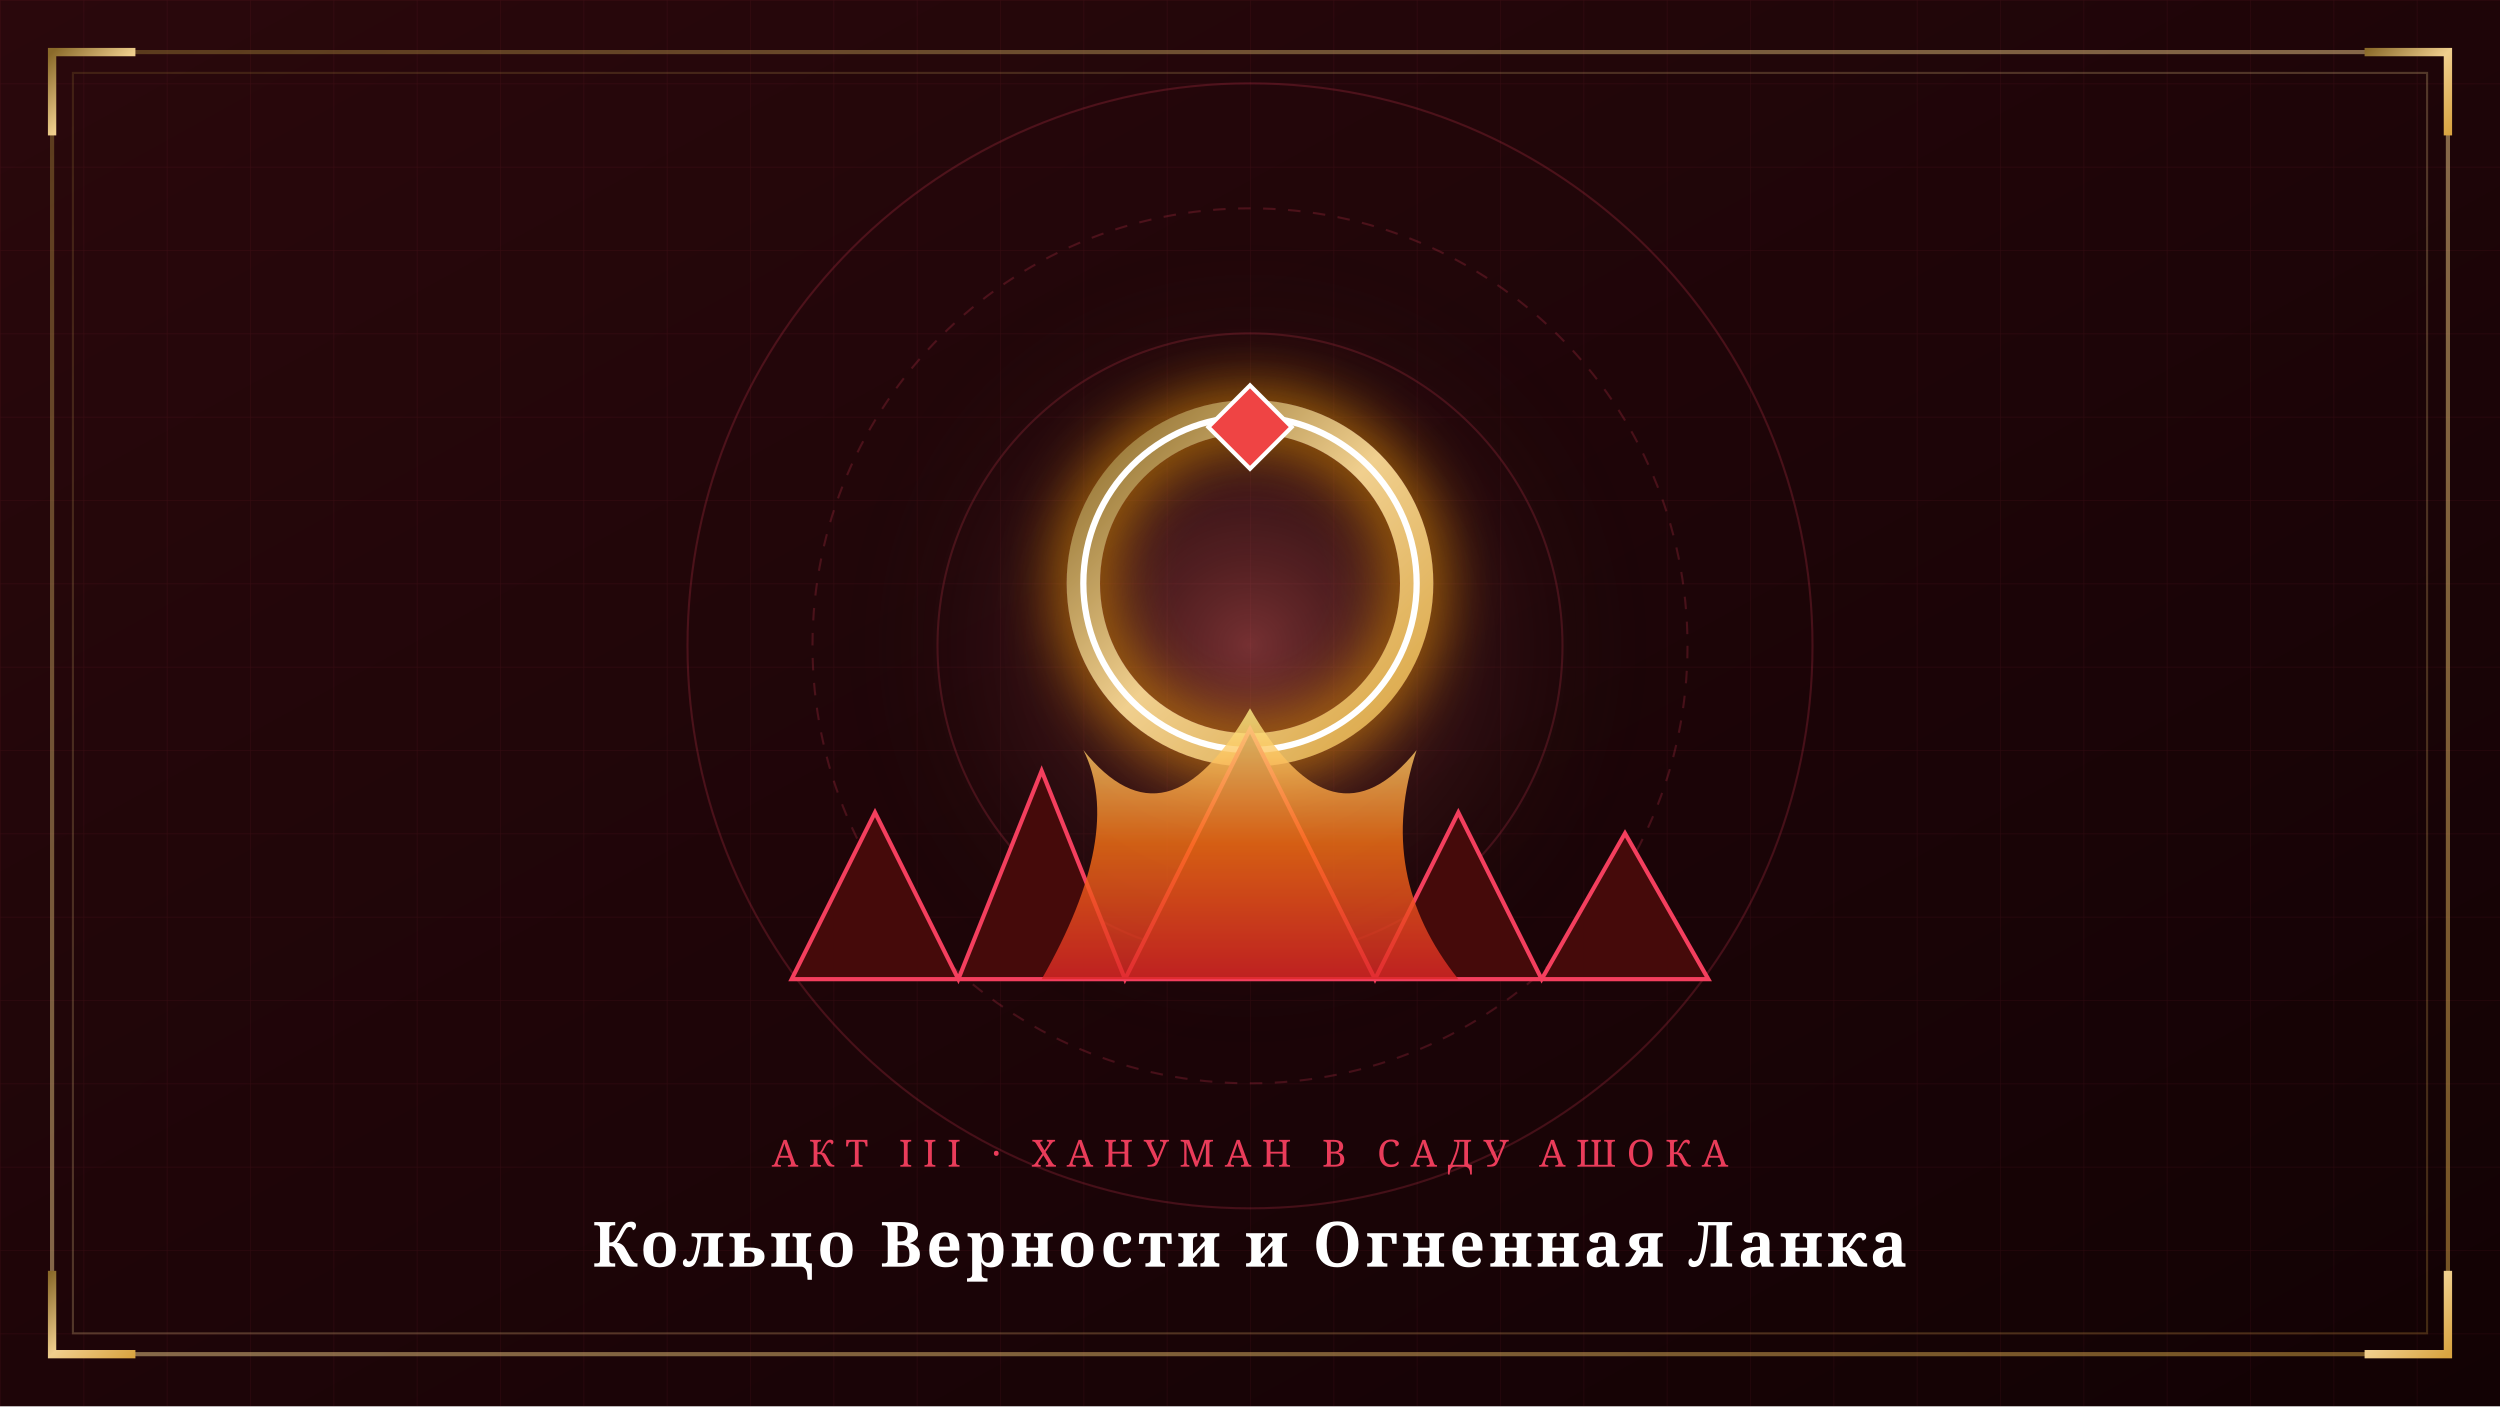
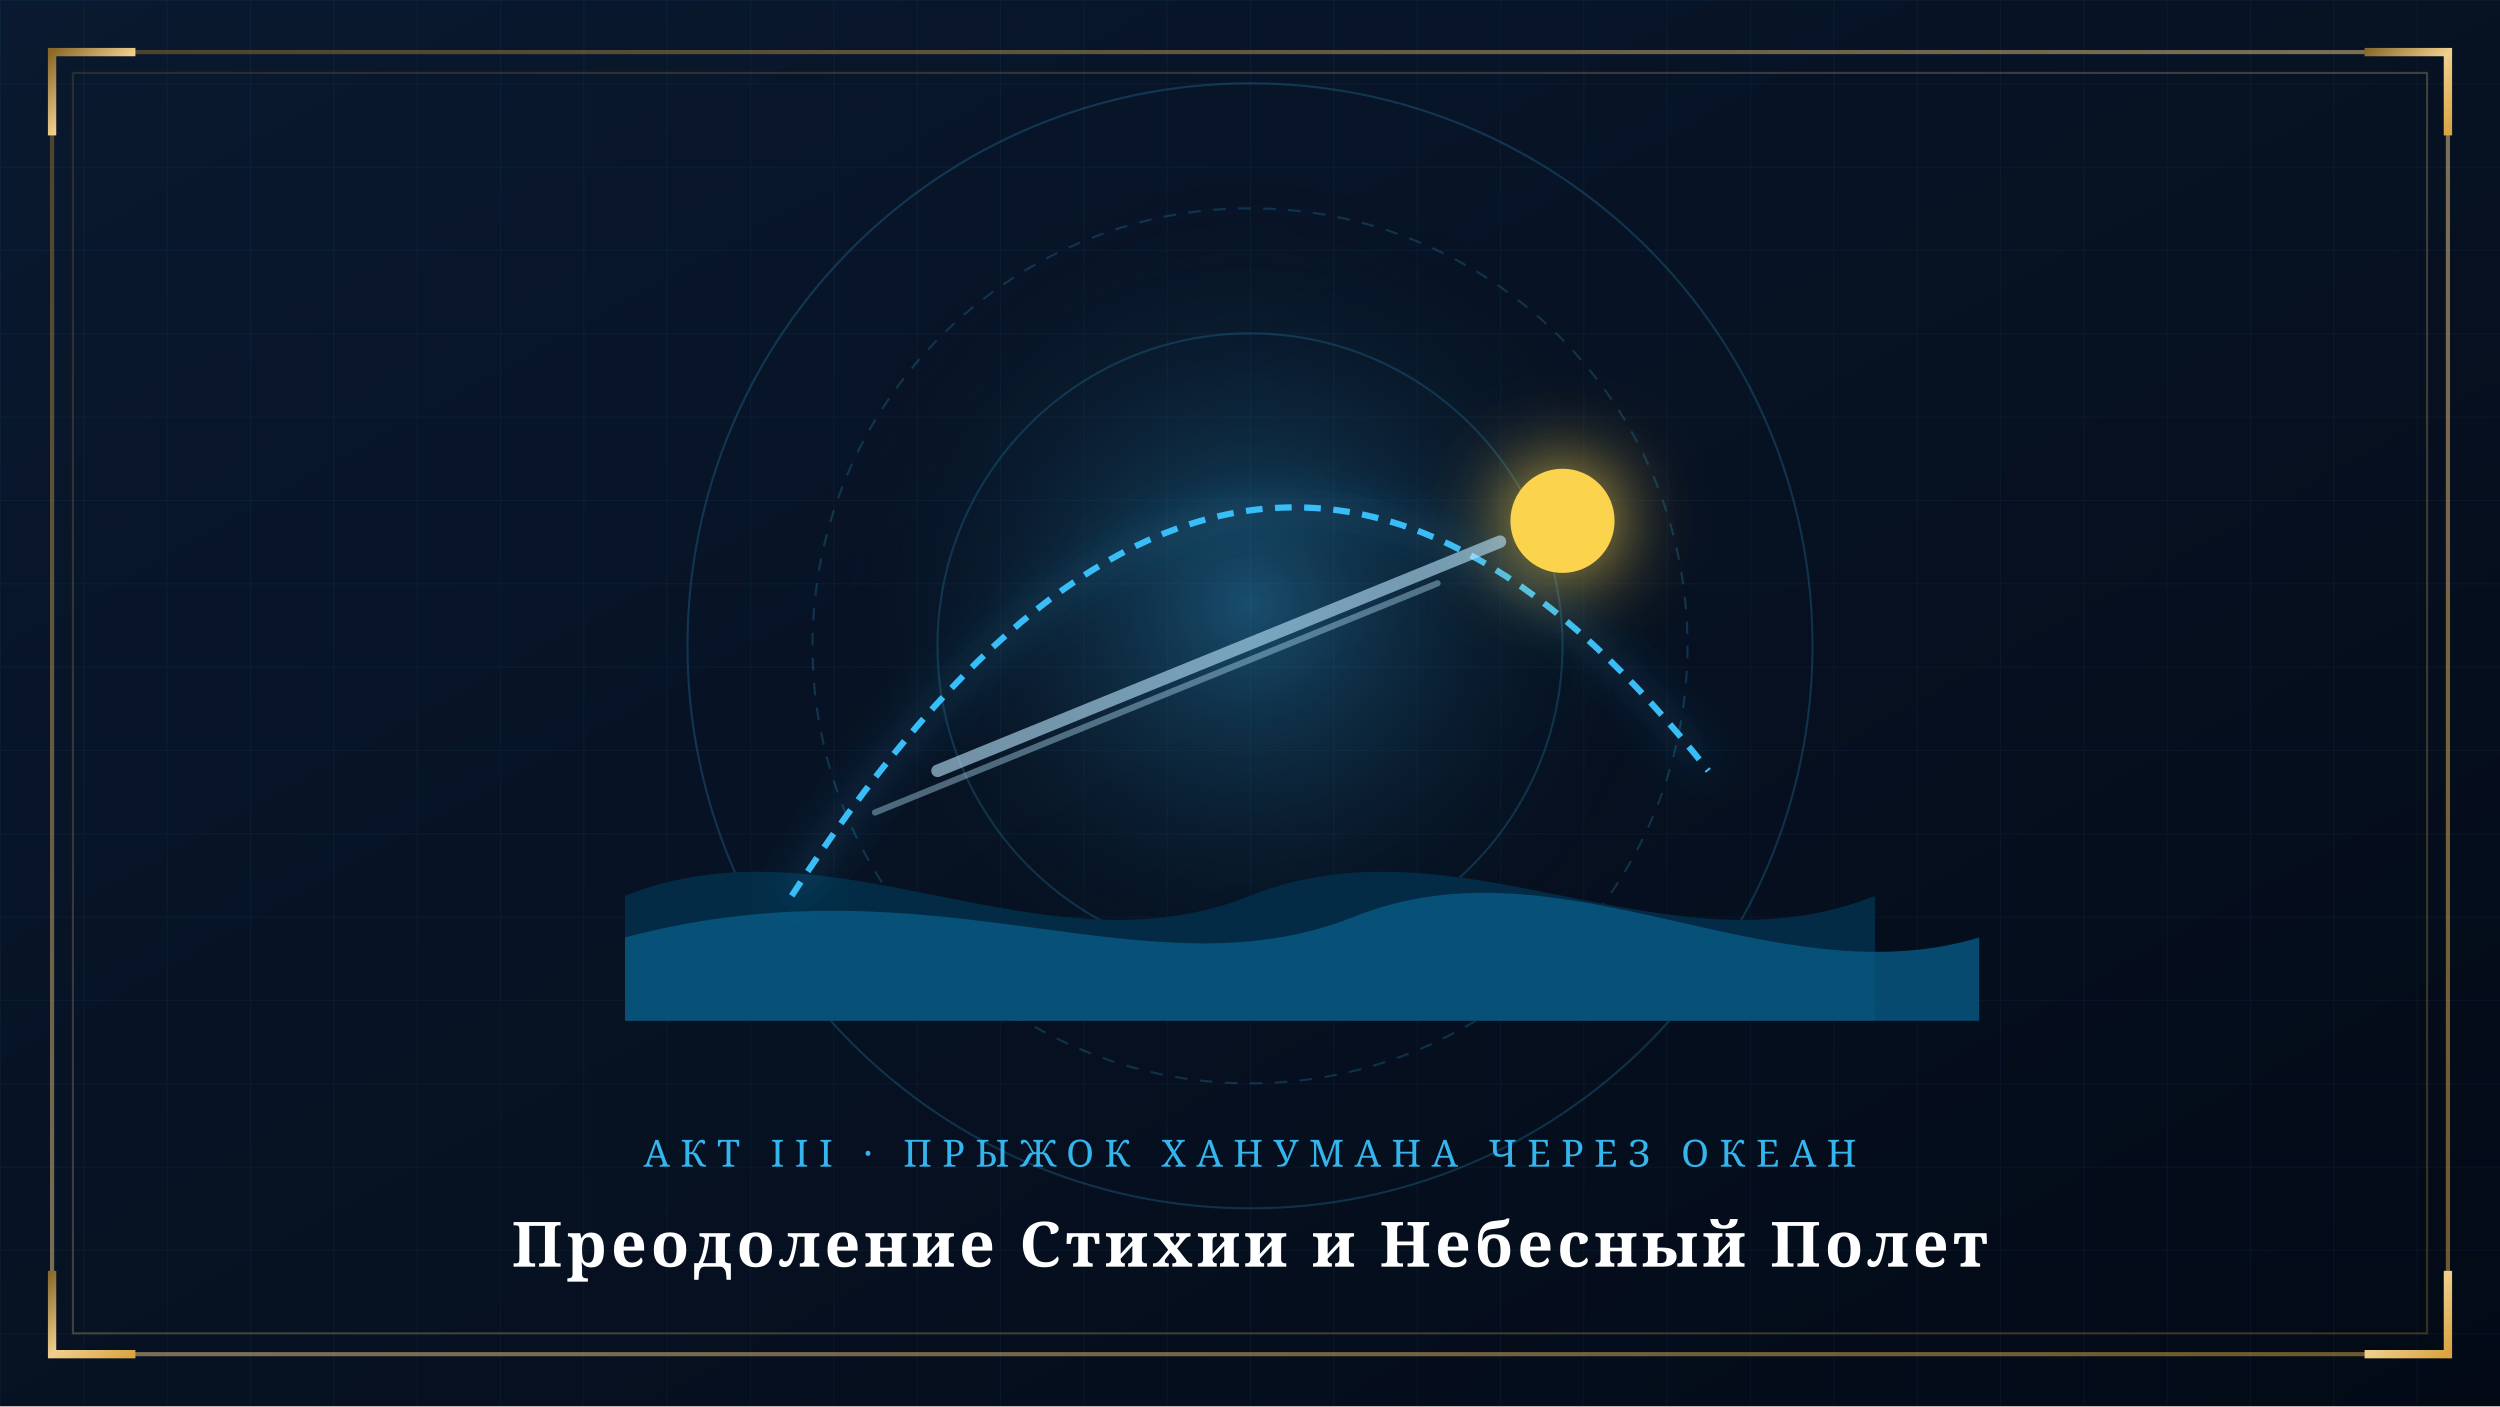
<svg xmlns="http://www.w3.org/2000/svg" viewBox="0 0 1200 675" width="1200" height="675">
  <defs>
    <linearGradient id="bgGrad" x1="0%" y1="0%" x2="100%" y2="100%">
-       <stop offset="0%" stop-color="#2a080c" />
-       <stop offset="100%" stop-color="#120204" />
+       <stop offset="0%" stop-color="#0a192f" />
+       <stop offset="100%" stop-color="#030a16" />
    </linearGradient>
    <radialGradient id="goldGlow" cx="50%" cy="50%" r="50%">
      <stop offset="0%" stop-color="#ffd880" stop-opacity="0.35" />
      <stop offset="100%" stop-color="#000000" stop-opacity="0" />
    </radialGradient>
    <radialGradient id="fireGlow" cx="50%" cy="50%" r="50%">
      <stop offset="0%" stop-color="#ff9900" stop-opacity="0.4" />
      <stop offset="100%" stop-color="#000000" stop-opacity="0" />
    </radialGradient>
    <radialGradient id="purpleGlow" cx="50%" cy="50%" r="50%">
      <stop offset="0%" stop-color="#c084fc" stop-opacity="0.35" />
      <stop offset="100%" stop-color="#000000" stop-opacity="0" />
    </radialGradient>
    <radialGradient id="blueGlow" cx="50%" cy="50%" r="50%">
      <stop offset="0%" stop-color="#38bdf8" stop-opacity="0.35" />
      <stop offset="100%" stop-color="#000000" stop-opacity="0" />
    </radialGradient>
    <radialGradient id="limeGlow" cx="50%" cy="50%" r="50%">
      <stop offset="0%" stop-color="#a3e635" stop-opacity="0.35" />
      <stop offset="100%" stop-color="#000000" stop-opacity="0" />
    </radialGradient>
    <radialGradient id="redGlow" cx="50%" cy="50%" r="50%">
      <stop offset="0%" stop-color="#f87171" stop-opacity="0.4" />
      <stop offset="100%" stop-color="#000000" stop-opacity="0" />
    </radialGradient>
    <linearGradient id="goldGrad" x1="0%" y1="0%" x2="100%" y2="100%">
      <stop offset="0%" stop-color="#8a6a2a" />
      <stop offset="50%" stop-color="#f0cf8e" />
      <stop offset="100%" stop-color="#d9a441" />
    </linearGradient>
    <linearGradient id="flameGrad" x1="0%" y1="100%" x2="0%" y2="0%">
      <stop offset="0%" stop-color="#dc2626" />
      <stop offset="50%" stop-color="#f97316" />
      <stop offset="100%" stop-color="#fef08a" />
    </linearGradient>
    <pattern id="gridPattern" width="40" height="40" patternUnits="userSpaceOnUse">
-       <path d="M 40 0 L 0 0 0 40" fill="none" stroke="#f43f5e" stroke-width="0.5" stroke-opacity="0.1" />
+       <path d="M 40 0 L 0 0 0 40" fill="none" stroke="#38bdf8" stroke-width="0.5" stroke-opacity="0.1" />
    </pattern>
  </defs>
  <rect width="1200" height="675" fill="url(#bgGrad)" />
  <rect width="1200" height="675" fill="url(#gridPattern)" />
-   <g stroke="#f43f5e" stroke-width="1" fill="none" opacity="0.2">
+   <g stroke="#38bdf8" stroke-width="1" fill="none" opacity="0.2">
    <circle cx="600" cy="310" r="270" />
    <circle cx="600" cy="310" r="210" stroke-dasharray="6 6" />
    <circle cx="600" cy="310" r="150" />
  </g>
  <g transform="translate(600, 310)">
-     <circle cx="0" cy="0" r="200" fill="url(#redGlow)" />
-     <circle cx="0" cy="-30" r="80" fill="none" stroke="url(#goldGrad)" stroke-width="16" filter="drop-shadow(0 0 15px #f59e0b)" />
-     <circle cx="0" cy="-30" r="80" fill="none" stroke="#fff" stroke-width="3" />
-     <polygon points="0,-125 -20,-105 0,-85 20,-105" fill="#ef4444" stroke="#fff" stroke-width="2" />
-     <path d="M -220 160 L -180 80 L -140 160 L -100 60 L -60 160 L 0 40 L 60 160 L 100 80 L 140 160 L 180 90 L 220 160 Z" fill="#450a0a" stroke="#f43f5e" stroke-width="2" />
-     <path d="M -100 160 Q -60 90 -80 50 Q -40 100 0 30 Q 40 100 80 50 Q 60 110 100 160 Z" fill="url(#flameGrad)" opacity="0.8" />
+     <circle cx="0" cy="-20" r="210" fill="url(#blueGlow)" />
+     <path d="M -300 120 C -200 80 -100 160 0 120 C 100 80 200 160 300 120 L 300 180 L -300 180 Z" fill="#032b45" />
+     <path d="M -300 140 C -150 100 -50 170 50 130 C 150 90 250 170 350 140 L 350 180 L -300 180 Z" fill="#075985" opacity="0.8" />
+     <path d="M -220 120 Q 0 -220 220 60" fill="none" stroke="#38bdf8" stroke-width="3" stroke-dasharray="8 6" filter="drop-shadow(0 0 10px #38bdf8)" />
+     <circle cx="150" cy="-60" r="25" fill="#fcd34d" filter="drop-shadow(0 0 20px #fcd34d)" />
+     <path d="M -150 60 L 120 -50" stroke="#bae6fd" stroke-width="6" opacity="0.6" stroke-linecap="round" />
+     <path d="M -180 80 L 90 -30" stroke="#bae6fd" stroke-width="3" opacity="0.4" stroke-linecap="round" />
  </g>
  <rect x="25" y="25" width="1150" height="625" fill="none" stroke="url(#goldGrad)" stroke-width="2" stroke-opacity="0.5" />
  <rect x="35" y="35" width="1130" height="605" fill="none" stroke="url(#goldGrad)" stroke-width="1" stroke-opacity="0.25" />
  <path d="M 25 65 L 25 25 L 65 25" fill="none" stroke="url(#goldGrad)" stroke-width="4" />
  <path d="M 1175 65 L 1175 25 L 1135 25" fill="none" stroke="url(#goldGrad)" stroke-width="4" />
  <path d="M 25 610 L 25 650 L 65 650" fill="none" stroke="url(#goldGrad)" stroke-width="4" />
  <path d="M 1175 610 L 1175 650 L 1135 650" fill="none" stroke="url(#goldGrad)" stroke-width="4" />
-   <text x="600" y="560" text-anchor="middle" font-family="'Georgia', serif" font-size="18" fill="#f43f5e" letter-spacing="5" opacity="0.95">АКТ III · ХАНУМАН В САДУ АШОКА</text>
-   <text x="600" y="608" text-anchor="middle" font-family="'Georgia', serif" font-size="30" font-weight="bold" fill="#ffffff" letter-spacing="2">Кольцо Верности и Огненная Ланка</text>
+   <text x="600" y="560" text-anchor="middle" font-family="'Georgia', serif" font-size="18" fill="#38bdf8" letter-spacing="5" opacity="0.95">АКТ III · ПРЫЖОК ХАНУМАНА ЧЕРЕЗ ОКЕАН</text>
+   <text x="600" y="608" text-anchor="middle" font-family="'Georgia', serif" font-size="30" font-weight="bold" fill="#ffffff" letter-spacing="2">Преодоление Стихии и Небесный Полет</text>
</svg>
